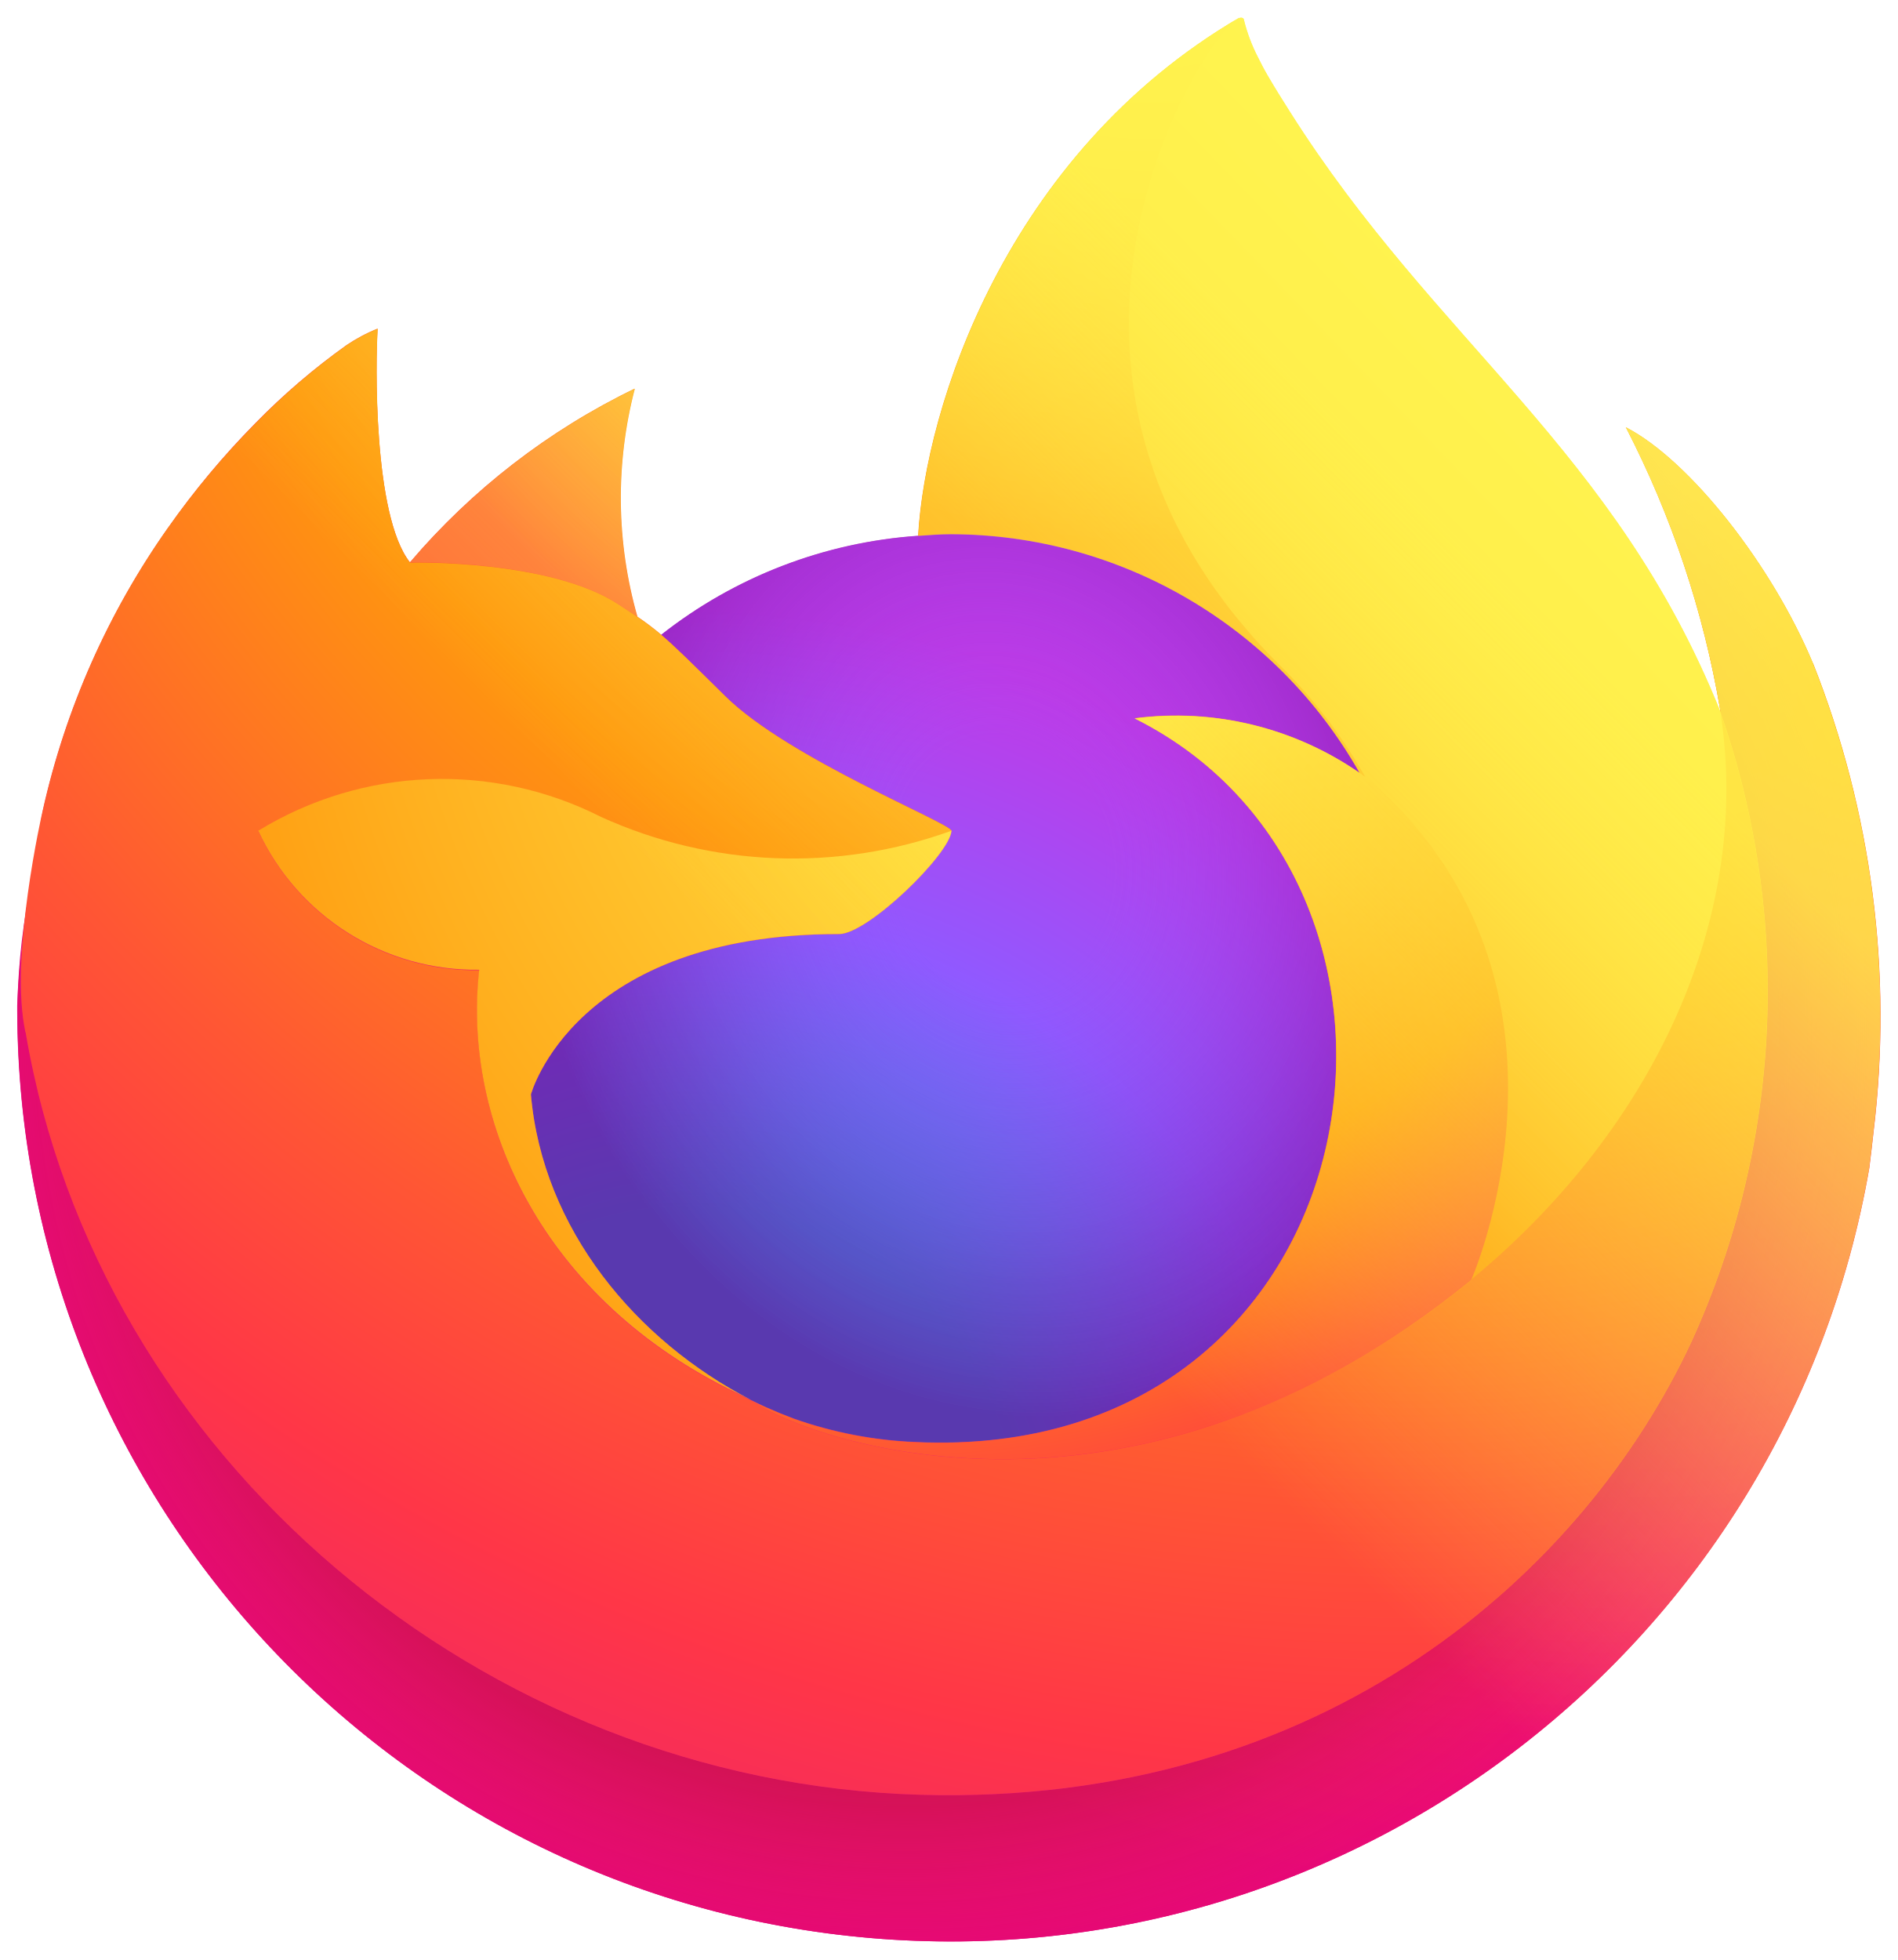
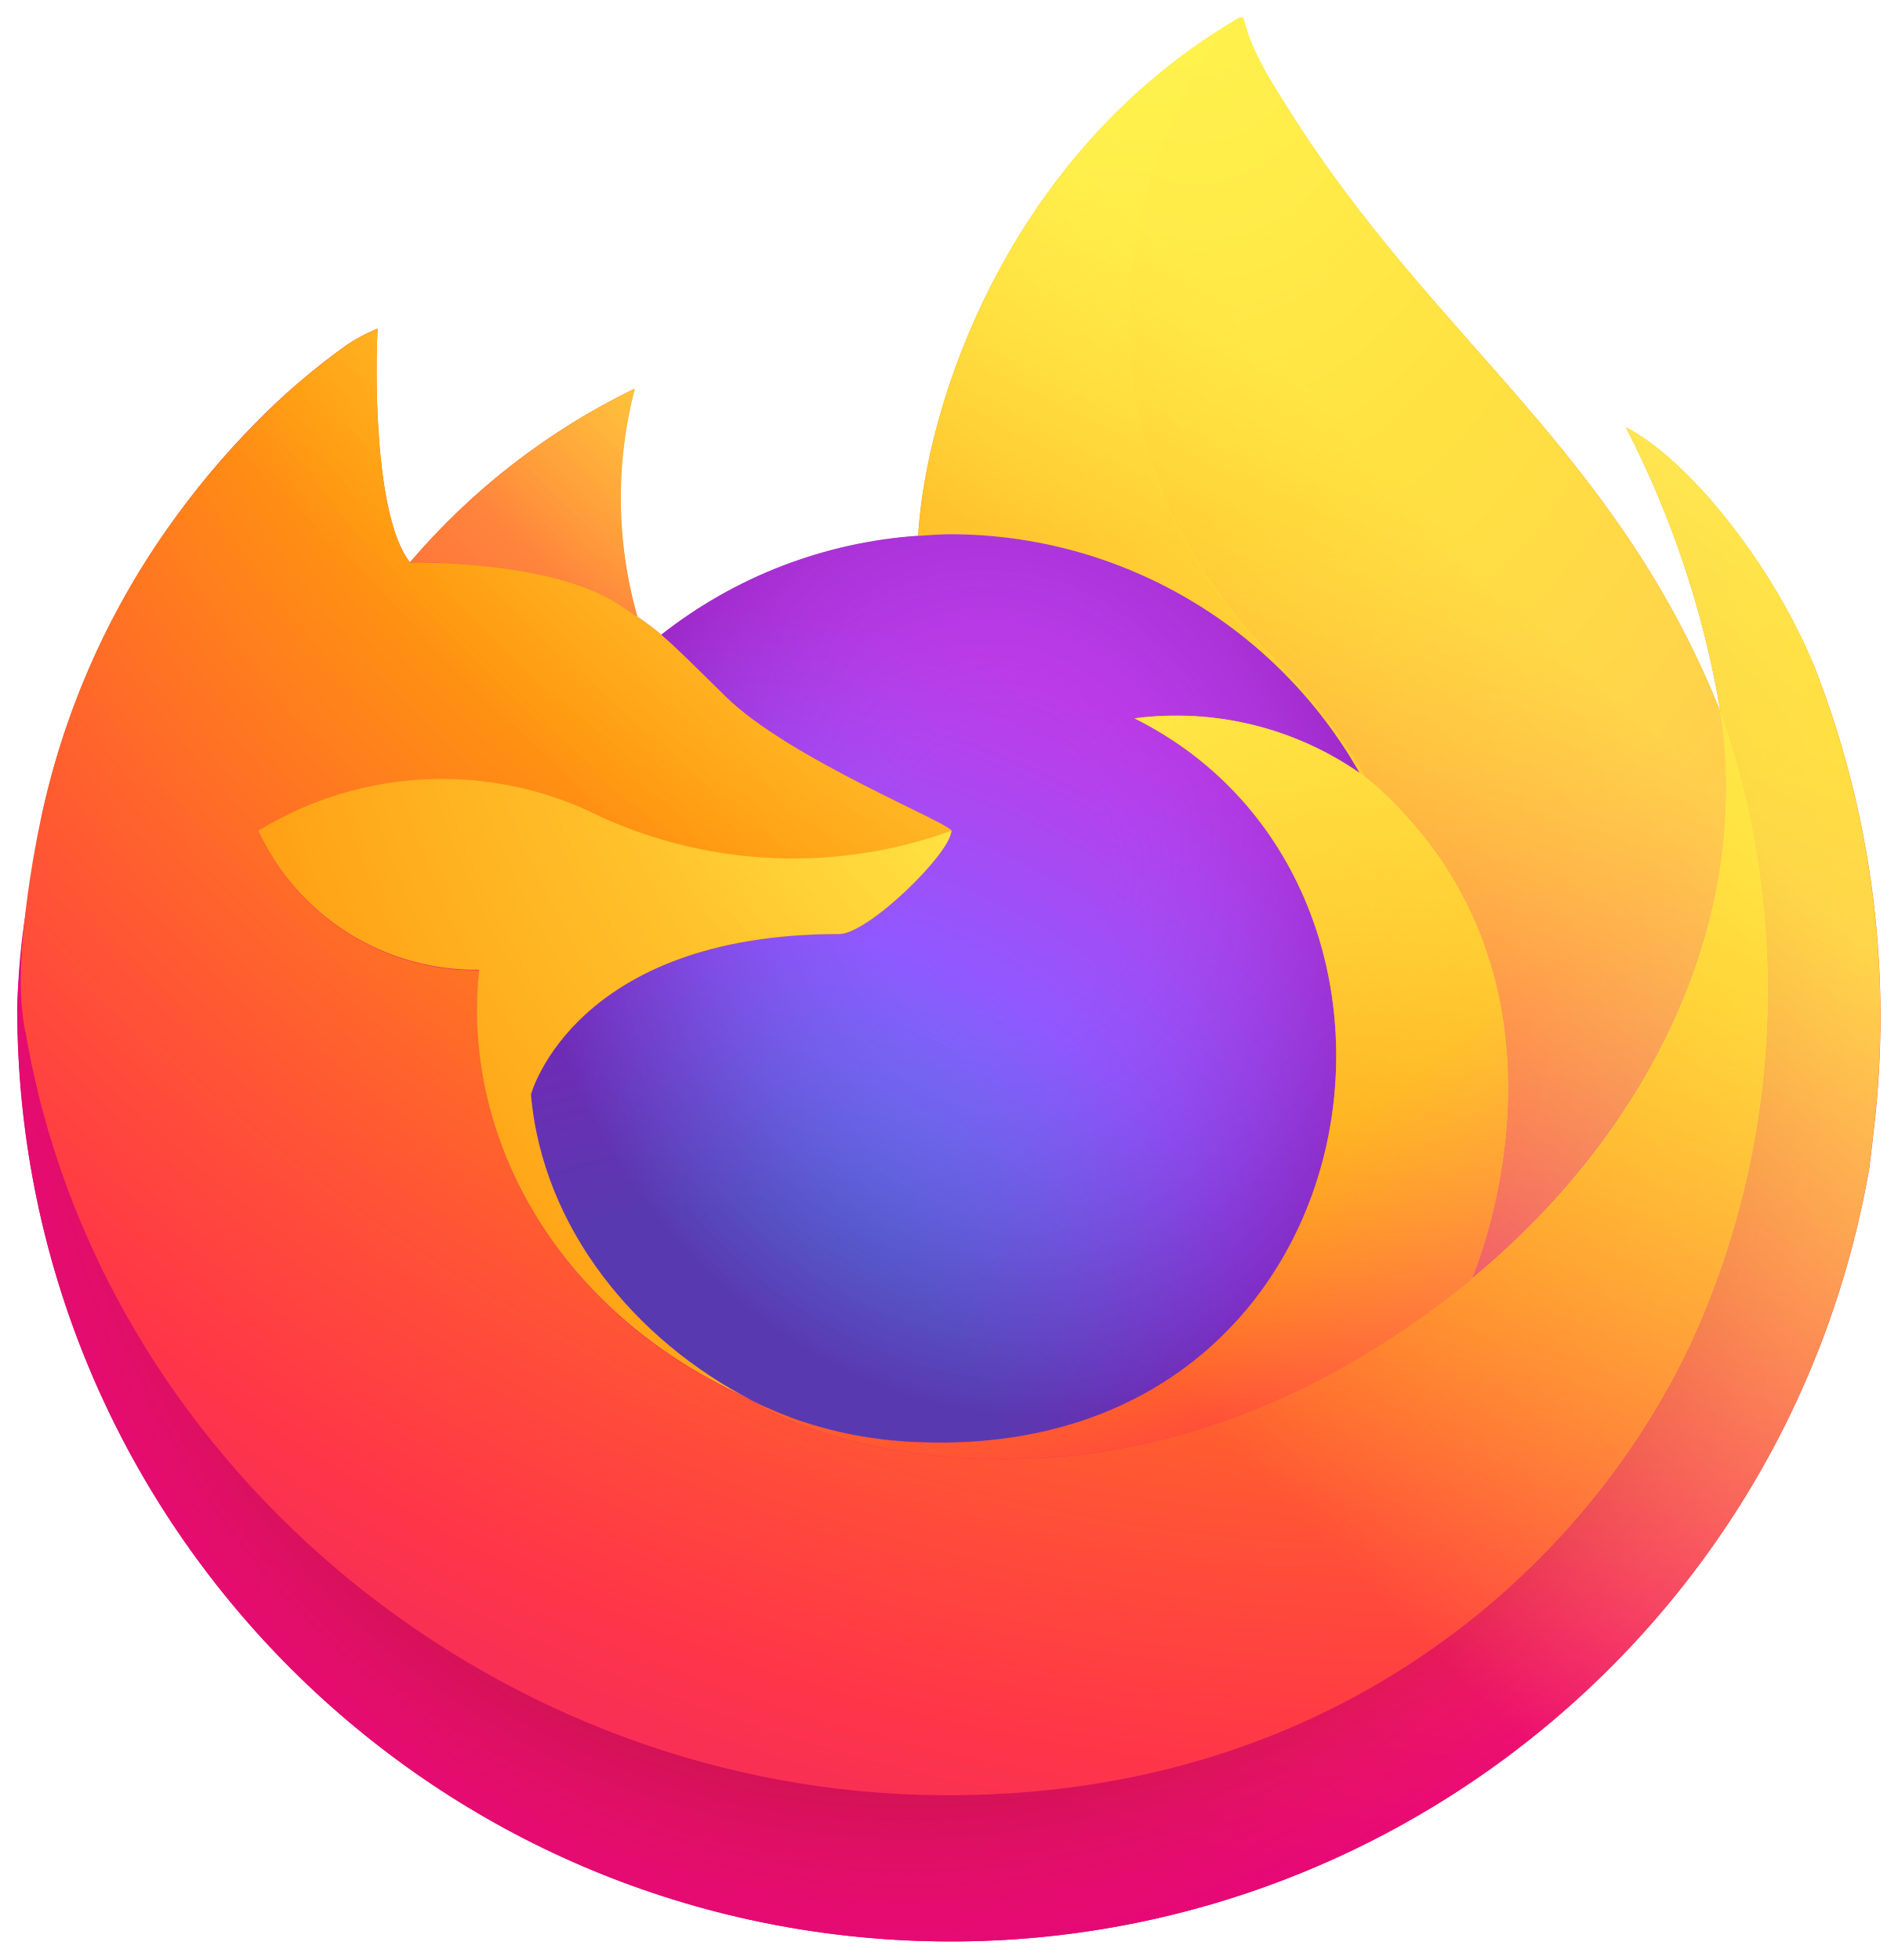
<svg xmlns="http://www.w3.org/2000/svg" width="77.42" height="79.97" version="1.1" viewBox="0 0 77.42 79.97">
  <defs>
    <linearGradient id="a" x1="70.79" x2="6.447" y1="12.39" y2="74.47" gradientTransform="translate(-1.3 -.004086)" gradientUnits="userSpaceOnUse">
      <stop stop-color="#fff44f" offset=".048" />
      <stop stop-color="#ffe847" offset=".111" />
      <stop stop-color="#ffc830" offset=".225" />
      <stop stop-color="#ff980e" offset=".368" />
      <stop stop-color="#ff8b16" offset=".401" />
      <stop stop-color="#ff672a" offset=".462" />
      <stop stop-color="#ff3647" offset=".534" />
      <stop stop-color="#e31587" offset=".705" />
    </linearGradient>
    <radialGradient id="b" cx="-7907" cy="-8515" r="80.8" gradientTransform="translate(7974,8524)" gradientUnits="userSpaceOnUse">
      <stop stop-color="#ffbd4f" offset=".129" />
      <stop stop-color="#ffac31" offset=".186" />
      <stop stop-color="#ff9d17" offset=".247" />
      <stop stop-color="#ff980e" offset=".283" />
      <stop stop-color="#ff563b" offset=".403" />
      <stop stop-color="#ff3750" offset=".467" />
      <stop stop-color="#f5156c" offset=".71" />
      <stop stop-color="#eb0878" offset=".782" />
      <stop stop-color="#e50080" offset=".86" />
    </radialGradient>
    <radialGradient id="c" cx="-7937" cy="-8482" r="80.8" gradientTransform="translate(7974,8524)" gradientUnits="userSpaceOnUse">
      <stop stop-color="#960e18" offset=".3" />
      <stop stop-color="#b11927" stop-opacity=".74" offset=".351" />
      <stop stop-color="#db293d" stop-opacity=".343" offset=".435" />
      <stop stop-color="#f5334b" stop-opacity=".094" offset=".497" />
      <stop stop-color="#ff3750" stop-opacity="0" offset=".53" />
    </radialGradient>
    <radialGradient id="d" cx="-7927" cy="-8533" r="58.53" gradientTransform="translate(7974,8524)" gradientUnits="userSpaceOnUse">
      <stop stop-color="#fff44f" offset=".132" />
      <stop stop-color="#ffdc3e" offset=".252" />
      <stop stop-color="#ff9d12" offset=".506" />
      <stop stop-color="#ff980e" offset=".526" />
    </radialGradient>
    <radialGradient id="e" cx="-7946" cy="-8461" r="38.47" gradientTransform="translate(7974,8524)" gradientUnits="userSpaceOnUse">
      <stop stop-color="#3a8ee6" offset=".353" />
      <stop stop-color="#5c79f0" offset=".472" />
      <stop stop-color="#9059ff" offset=".669" />
      <stop stop-color="#c139e6" offset="1" />
    </radialGradient>
    <radialGradient id="f" cx="-7936" cy="-8492" r="20.4" gradientTransform="matrix(.972 -.235 .275 1.138 10090 7834)" gradientUnits="userSpaceOnUse">
      <stop stop-color="#9059ff" stop-opacity="0" offset=".206" />
      <stop stop-color="#8c4ff3" stop-opacity=".064" offset=".278" />
      <stop stop-color="#7716a8" stop-opacity=".45" offset=".747" />
      <stop stop-color="#6e008b" stop-opacity=".6" offset=".975" />
    </radialGradient>
    <radialGradient id="g" cx="-7938" cy="-8518" r="27.68" gradientTransform="translate(7974,8524)" gradientUnits="userSpaceOnUse">
      <stop stop-color="#ffe226" offset="0" />
      <stop stop-color="#ffdb27" offset=".121" />
      <stop stop-color="#ffc82a" offset=".295" />
      <stop stop-color="#ffa930" offset=".502" />
      <stop stop-color="#ff7e37" offset=".732" />
      <stop stop-color="#ff7139" offset=".792" />
    </radialGradient>
    <radialGradient id="h" cx="-7916" cy="-8536" r="118.1" gradientTransform="translate(7974,8524)" gradientUnits="userSpaceOnUse">
      <stop stop-color="#fff44f" offset=".113" />
      <stop stop-color="#ff980e" offset=".456" />
      <stop stop-color="#ff5634" offset=".622" />
      <stop stop-color="#ff3647" offset=".716" />
      <stop stop-color="#e31587" offset=".904" />
    </radialGradient>
    <radialGradient id="i" cx="-7927" cy="-8523" r="86.5" gradientTransform="matrix(.105 .995 -.653 .069 -4685 8470)" gradientUnits="userSpaceOnUse">
      <stop stop-color="#fff44f" offset="0" />
      <stop stop-color="#ffe847" offset=".06" />
      <stop stop-color="#ffc830" offset=".168" />
      <stop stop-color="#ff980e" offset=".304" />
      <stop stop-color="#ff8b16" offset=".356" />
      <stop stop-color="#ff672a" offset=".455" />
      <stop stop-color="#ff3647" offset=".57" />
      <stop stop-color="#e31587" offset=".737" />
    </radialGradient>
    <radialGradient id="j" cx="-7938" cy="-8508" r="73.72" gradientTransform="translate(7974,8524)" gradientUnits="userSpaceOnUse">
      <stop stop-color="#fff44f" offset=".137" />
      <stop stop-color="#ff980e" offset=".48" />
      <stop stop-color="#ff5634" offset=".592" />
      <stop stop-color="#ff3647" offset=".655" />
      <stop stop-color="#e31587" offset=".904" />
    </radialGradient>
    <radialGradient id="k" cx="-7919" cy="-8504" r="80.69" gradientTransform="translate(7974,8524)" gradientUnits="userSpaceOnUse">
      <stop stop-color="#fff44f" offset=".094" />
      <stop stop-color="#ffe141" offset=".231" />
      <stop stop-color="#ffaf1e" offset=".509" />
      <stop stop-color="#ff980e" offset=".626" />
    </radialGradient>
    <linearGradient id="l" x1="70.01" x2="15.27" y1="12.06" y2="66.81" gradientTransform="translate(-1.3 -.004086)" gradientUnits="userSpaceOnUse">
      <stop stop-color="#fff44f" stop-opacity=".8" offset=".167" />
      <stop stop-color="#fff44f" stop-opacity=".634" offset=".266" />
      <stop stop-color="#fff44f" stop-opacity=".217" offset=".489" />
      <stop stop-color="#fff44f" stop-opacity="0" offset=".6" />
    </linearGradient>
  </defs>
  <g transform="matrix(.9819843 0 0 .9819843 .6974849 .7199239)">
-     <path d="m74.62 26.83c-1.684-4.052-5.1-8.427-7.775-9.81a40.27 40.27 0 0 1 3.925 11.76l7e-3 0.065c-4.382-10.92-11.81-15.33-17.88-24.92-0.307-0.485-0.614-0.971-0.913-1.484-0.171-0.293-0.308-0.557-0.427-0.8a7.053 7.053 0 0 1-0.578-1.535 0.1 0.1 0 0 0-0.088-0.1 0.138 0.138 0 0 0-0.073 0c-5e-3 0-0.013 9e-3 -0.019 0.011s-0.019 0.011-0.028 0.015l0.015-0.026c-9.735 5.7-13.04 16.25-13.34 21.53a19.39 19.39 0 0 0-10.67 4.111 11.59 11.59 0 0 0-1-0.758 17.97 17.97 0 0 1-0.109-9.473 28.7 28.7 0 0 0-9.329 7.21h-0.018c-1.536-1.947-1.428-8.367-1.34-9.708a6.928 6.928 0 0 0-1.294 0.687 28.22 28.22 0 0 0-3.788 3.245 33.84 33.84 0 0 0-3.623 4.347v6e-3 -7e-3a32.73 32.73 0 0 0-5.2 11.74l-0.052 0.256c-0.073 0.341-0.336 2.049-0.381 2.42 0 0.029-6e-3 0.056-9e-3 0.085a36.94 36.94 0 0 0-0.629 5.343v0.2a38.76 38.76 0 0 0 76.95 6.554c0.065-0.5 0.118-0.995 0.176-1.5a39.86 39.86 0 0 0-2.514-19.47z" fill="url(#a)" />
+     <path d="m74.62 26.83c-1.684-4.052-5.1-8.427-7.775-9.81a40.27 40.27 0 0 1 3.925 11.76l7e-3 0.065c-4.382-10.92-11.81-15.33-17.88-24.92-0.307-0.485-0.614-0.971-0.913-1.484-0.171-0.293-0.308-0.557-0.427-0.8a7.053 7.053 0 0 1-0.578-1.535 0.1 0.1 0 0 0-0.088-0.1 0.138 0.138 0 0 0-0.073 0c-5e-3 0-0.013 9e-3 -0.019 0.011s-0.019 0.011-0.028 0.015l0.015-0.026c-9.735 5.7-13.04 16.25-13.34 21.53a19.39 19.39 0 0 0-10.67 4.111 11.59 11.59 0 0 0-1-0.758 17.97 17.97 0 0 1-0.109-9.473 28.7 28.7 0 0 0-9.329 7.21h-0.018c-1.536-1.947-1.428-8.367-1.34-9.708a6.928 6.928 0 0 0-1.294 0.687 28.22 28.22 0 0 0-3.788 3.245 33.84 33.84 0 0 0-3.623 4.347v6e-3 -7e-3a32.73 32.73 0 0 0-5.2 11.74l-0.052 0.256c-0.073 0.341-0.336 2.049-0.381 2.42 0 0.029-6e-3 0.056-9e-3 0.085a36.94 36.94 0 0 0-0.629 5.343v0.2a38.76 38.76 0 0 0 76.95 6.554c0.065-0.5 0.118-0.995 0.176-1.5a39.86 39.86 0 0 0-2.514-19.47zm-44.67 30.34c0.181 0.087 0.351 0.181 0.537 0.264l0.027 0.017q-0.282-0.135-0.564-0.281zm8.878-23.38m31.95-4.934v-0.037l7e-3 0.041z" fill="url(#a)" />
    <path d="m74.62 26.83c-1.684-4.052-5.1-8.427-7.775-9.81a40.27 40.27 0 0 1 3.925 11.76v0.037l7e-3 0.041a35.1 35.1 0 0 1-1.206 26.16c-4.442 9.531-15.19 19.3-32.02 18.82-18.18-0.515-34.2-14.01-37.19-31.68-0.545-2.787 0-4.2 0.274-6.465a28.88 28.88 0 0 0-0.623 5.348v0.2a38.76 38.76 0 0 0 76.95 6.554c0.065-0.5 0.118-0.995 0.176-1.5a39.86 39.86 0 0 0-2.514-19.47z" fill="url(#b)" />
    <path d="m74.62 26.83c-1.684-4.052-5.1-8.427-7.775-9.81a40.27 40.27 0 0 1 3.925 11.76v0.037l7e-3 0.041a35.1 35.1 0 0 1-1.206 26.16c-4.442 9.531-15.19 19.3-32.02 18.82-18.18-0.515-34.2-14.01-37.19-31.68-0.545-2.787 0-4.2 0.274-6.465a28.88 28.88 0 0 0-0.623 5.348v0.2a38.76 38.76 0 0 0 76.95 6.554c0.065-0.5 0.118-0.995 0.176-1.5a39.86 39.86 0 0 0-2.514-19.47z" fill="url(#c)" />
    <path d="m55.78 31.38c0.084 0.059 0.162 0.118 0.241 0.177a21.1 21.1 0 0 0-3.6-4.695c-12.05-12.05-3.157-26.12-1.658-26.84l0.015-0.022c-9.735 5.7-13.04 16.25-13.34 21.53 0.452-0.031 0.9-0.069 1.362-0.069a19.56 19.56 0 0 1 16.98 9.917z" fill="url(#d)" />
    <path d="m38.82 33.79c-0.064 0.964-3.47 4.289-4.661 4.289-11.02 0-12.81 6.667-12.81 6.667 0.488 5.614 4.4 10.24 9.129 12.68 0.216 0.112 0.435 0.213 0.654 0.312q0.569 0.252 1.138 0.466a17.24 17.24 0 0 0 5.043 0.973c19.32 0.906 23.06-23.1 9.119-30.07a13.38 13.38 0 0 1 9.345 2.269 19.56 19.56 0 0 0-16.98-9.917c-0.46 0-0.91 0.038-1.362 0.069a19.39 19.39 0 0 0-10.67 4.111c0.591 0.5 1.258 1.168 2.663 2.553 2.63 2.591 9.375 5.275 9.39 5.59z" fill="url(#e)" />
    <path d="m38.82 33.79c-0.064 0.964-3.47 4.289-4.661 4.289-11.02 0-12.81 6.667-12.81 6.667 0.488 5.614 4.4 10.24 9.129 12.68 0.216 0.112 0.435 0.213 0.654 0.312q0.569 0.252 1.138 0.466a17.24 17.24 0 0 0 5.043 0.973c19.32 0.906 23.06-23.1 9.119-30.07a13.38 13.38 0 0 1 9.345 2.269 19.56 19.56 0 0 0-16.98-9.917c-0.46 0-0.91 0.038-1.362 0.069a19.39 19.39 0 0 0-10.67 4.111c0.591 0.5 1.258 1.168 2.663 2.553 2.63 2.591 9.375 5.275 9.39 5.59z" fill="url(#f)" />
+     <path d="m24.96 24.36c0.314 0.2 0.573 0.374 0.8 0.531a17.97 17.97 0 0 1-0.109-9.473 28.7 28.7 0 0 0-9.329 7.21c0.189-5e-3 5.811-0.106 8.638 1.732z" fill="url(#g)" />
    <path d="m0.354 42.16c2.991 17.67 19.01 31.17 37.19 31.68 16.83 0.476 27.58-9.294 32.02-18.82a35.1 35.1 0 0 0 1.206-26.16v-0.037c0-0.029-6e-3 -0.046 0-0.037l7e-3 0.065c1.375 8.977-3.191 17.67-10.33 23.56l-0.022 0.05c-13.91 11.33-27.22 6.834-29.91 5q-0.282-0.135-0.564-0.281c-8.109-3.876-11.46-11.26-10.74-17.6a9.953 9.953 0 0 1-9.181-5.775 14.62 14.62 0 0 1 14.25-0.572 19.3 19.3 0 0 0 14.55 0.572c-0.015-0.315-6.76-3-9.39-5.59-1.405-1.385-2.072-2.052-2.663-2.553a11.59 11.59 0 0 0-1-0.758c-0.23-0.157-0.489-0.327-0.8-0.531-2.827-1.838-8.449-1.737-8.635-1.732h-0.018c-1.536-1.947-1.428-8.367-1.34-9.708a6.928 6.928 0 0 0-1.294 0.687 28.22 28.22 0 0 0-3.788 3.245 33.84 33.84 0 0 0-3.638 4.337v6e-3 -7e-3a32.73 32.73 0 0 0-5.2 11.74c-0.019 0.079-1.396 6.099-0.717 9.221z" fill="url(#h)" />
-     <path d="m24.96 24.36c0.314 0.2 0.573 0.374 0.8 0.531a17.97 17.97 0 0 1-0.109-9.473 28.7 28.7 0 0 0-9.329 7.21c0.189-5e-3 5.811-0.106 8.638 1.732z" fill="url(#g)" />
+     <path d="m52.42 26.86a21.1 21.1 0 0 1 3.6 4.7c0.213 0.161 0.412 0.321 0.581 0.476 8.787 8.1 4.183 19.55 3.84 20.36 7.138-5.881 11.7-14.58 10.33-23.56-4.384-10.93-11.82-15.34-17.88-24.93-0.307-0.485-0.614-0.971-0.913-1.484-0.171-0.293-0.308-0.557-0.427-0.8a7.053 7.053 0 0 1-0.578-1.535 0.1 0.1 0 0 0-0.088-0.1 0.138 0.138 0 0 0-0.073 0c-5e-3 0-0.013 9e-3 -0.019 0.011s-0.019 0.011-0.028 0.015c-1.499 0.711-10.39 14.79 1.66 26.83z" fill="url(#i)" />
    <path d="m56.6 32.04c-0.169-0.155-0.368-0.315-0.581-0.476-0.079-0.059-0.157-0.118-0.241-0.177a13.38 13.38 0 0 0-9.345-2.269c13.94 6.97 10.2 30.97-9.119 30.07a17.24 17.24 0 0 1-5.043-0.973q-0.569-0.213-1.138-0.466c-0.219-0.1-0.438-0.2-0.654-0.312l0.027 0.017c2.694 1.839 16 6.332 29.91-5l0.022-0.05c0.347-0.81 4.951-12.26-3.84-20.36z" fill="url(#j)" />
    <path d="m21.35 44.74s1.789-6.667 12.81-6.667c1.191 0 4.6-3.325 4.661-4.289a19.3 19.3 0 0 1-14.55-0.572 14.62 14.62 0 0 0-14.25 0.572 9.953 9.953 0 0 0 9.181 5.775c-0.718 6.337 2.632 13.72 10.74 17.6 0.181 0.087 0.351 0.181 0.537 0.264-4.733-2.445-8.641-7.069-9.129-12.68z" fill="url(#k)" />
    <path d="m74.62 26.83c-1.684-4.052-5.1-8.427-7.775-9.81a40.27 40.27 0 0 1 3.925 11.76l7e-3 0.065c-4.382-10.92-11.81-15.33-17.88-24.92-0.307-0.485-0.614-0.971-0.913-1.484-0.171-0.293-0.308-0.557-0.427-0.8a7.053 7.053 0 0 1-0.578-1.535 0.1 0.1 0 0 0-0.088-0.1 0.138 0.138 0 0 0-0.073 0c-5e-3 0-0.013 9e-3 -0.019 0.011s-0.019 0.011-0.028 0.015l0.015-0.026c-9.735 5.7-13.04 16.25-13.34 21.53 0.452-0.031 0.9-0.069 1.362-0.069a19.56 19.56 0 0 1 16.98 9.917 13.38 13.38 0 0 0-9.345-2.269c13.94 6.97 10.2 30.97-9.119 30.07a17.24 17.24 0 0 1-5.043-0.973q-0.569-0.213-1.138-0.466c-0.219-0.1-0.438-0.2-0.654-0.312l0.027 0.017q-0.282-0.135-0.564-0.281c0.181 0.087 0.351 0.181 0.537 0.264-4.733-2.446-8.641-7.07-9.129-12.68 0 0 1.789-6.667 12.81-6.667 1.191 0 4.6-3.325 4.661-4.289-0.015-0.315-6.76-3-9.39-5.59-1.405-1.385-2.072-2.052-2.663-2.553a11.59 11.59 0 0 0-1-0.758 17.97 17.97 0 0 1-0.109-9.473 28.7 28.7 0 0 0-9.329 7.21h-0.018c-1.536-1.947-1.428-8.367-1.34-9.708a6.928 6.928 0 0 0-1.294 0.687 28.22 28.22 0 0 0-3.788 3.245 33.84 33.84 0 0 0-3.623 4.347v6e-3 -7e-3a32.73 32.73 0 0 0-5.2 11.74l-0.052 0.256c-0.073 0.341-0.4 2.073-0.447 2.445a45.09 45.09 0 0 0-0.572 5.403v0.2a38.76 38.76 0 0 0 76.95 6.554c0.065-0.5 0.118-0.995 0.176-1.5a39.86 39.86 0 0 0-2.514-19.47zm-3.845 1.991 7e-3 0.041z" fill="url(#l)" />
  </g>
</svg>
